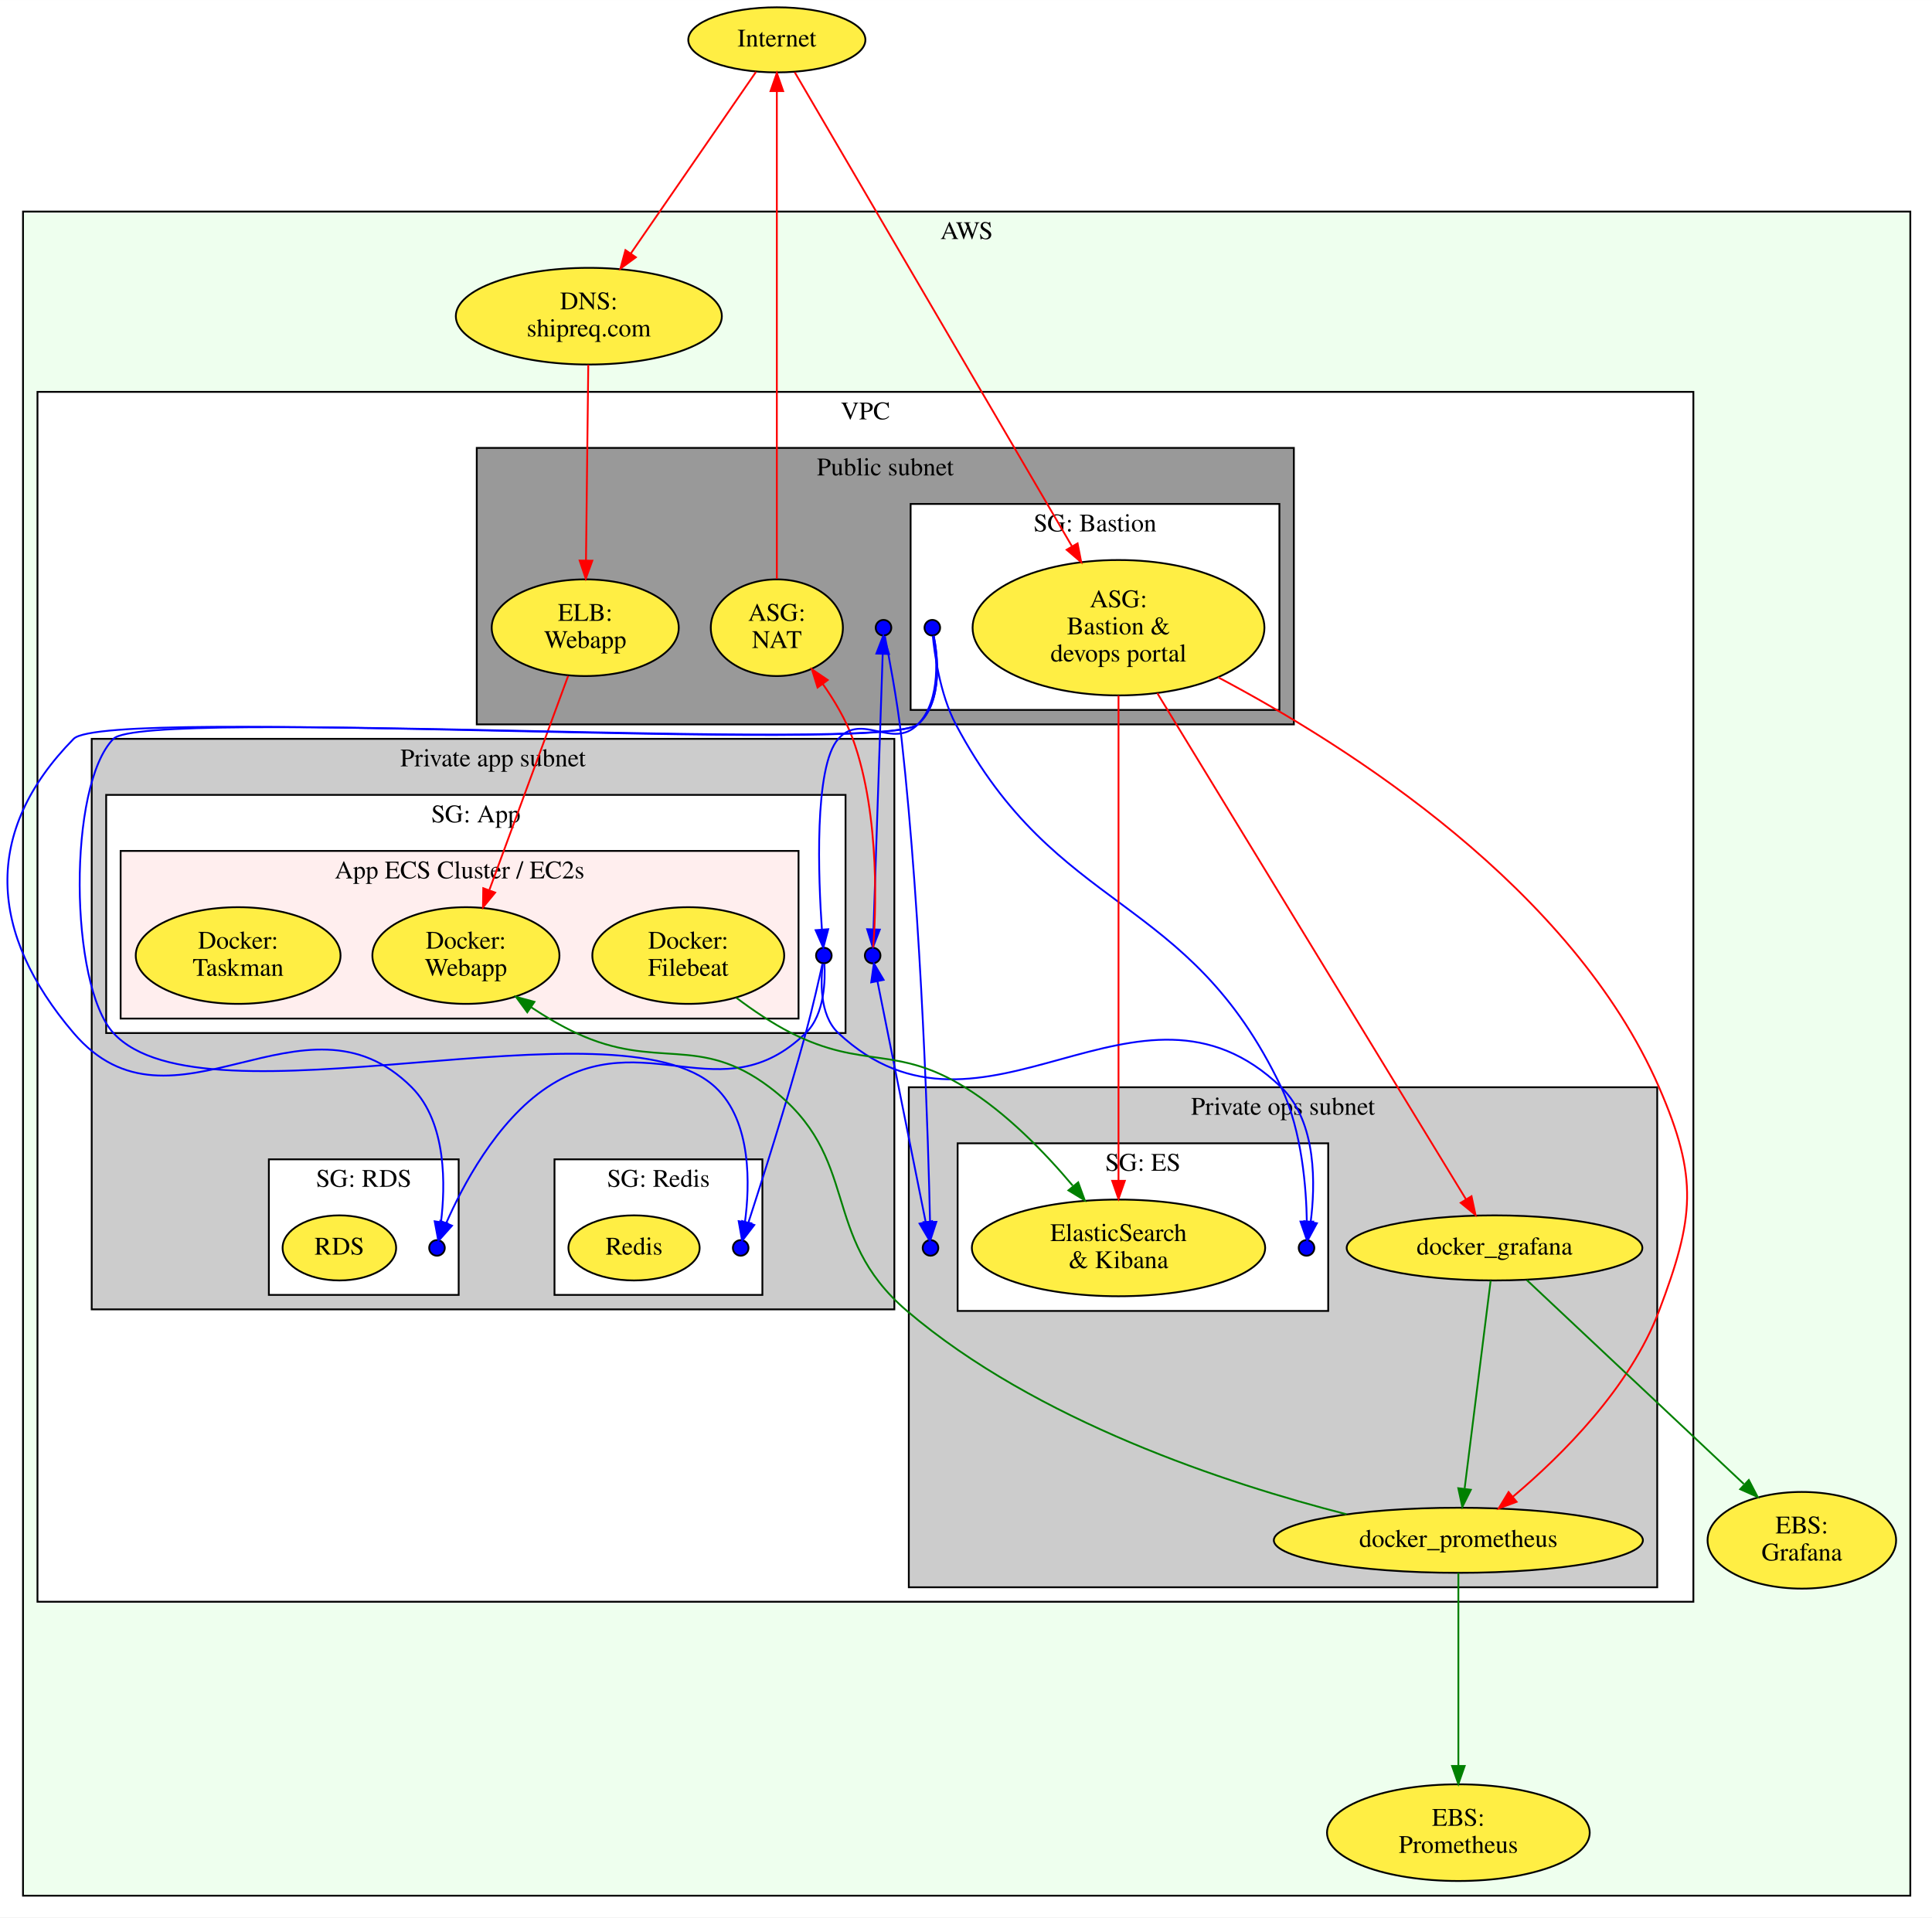
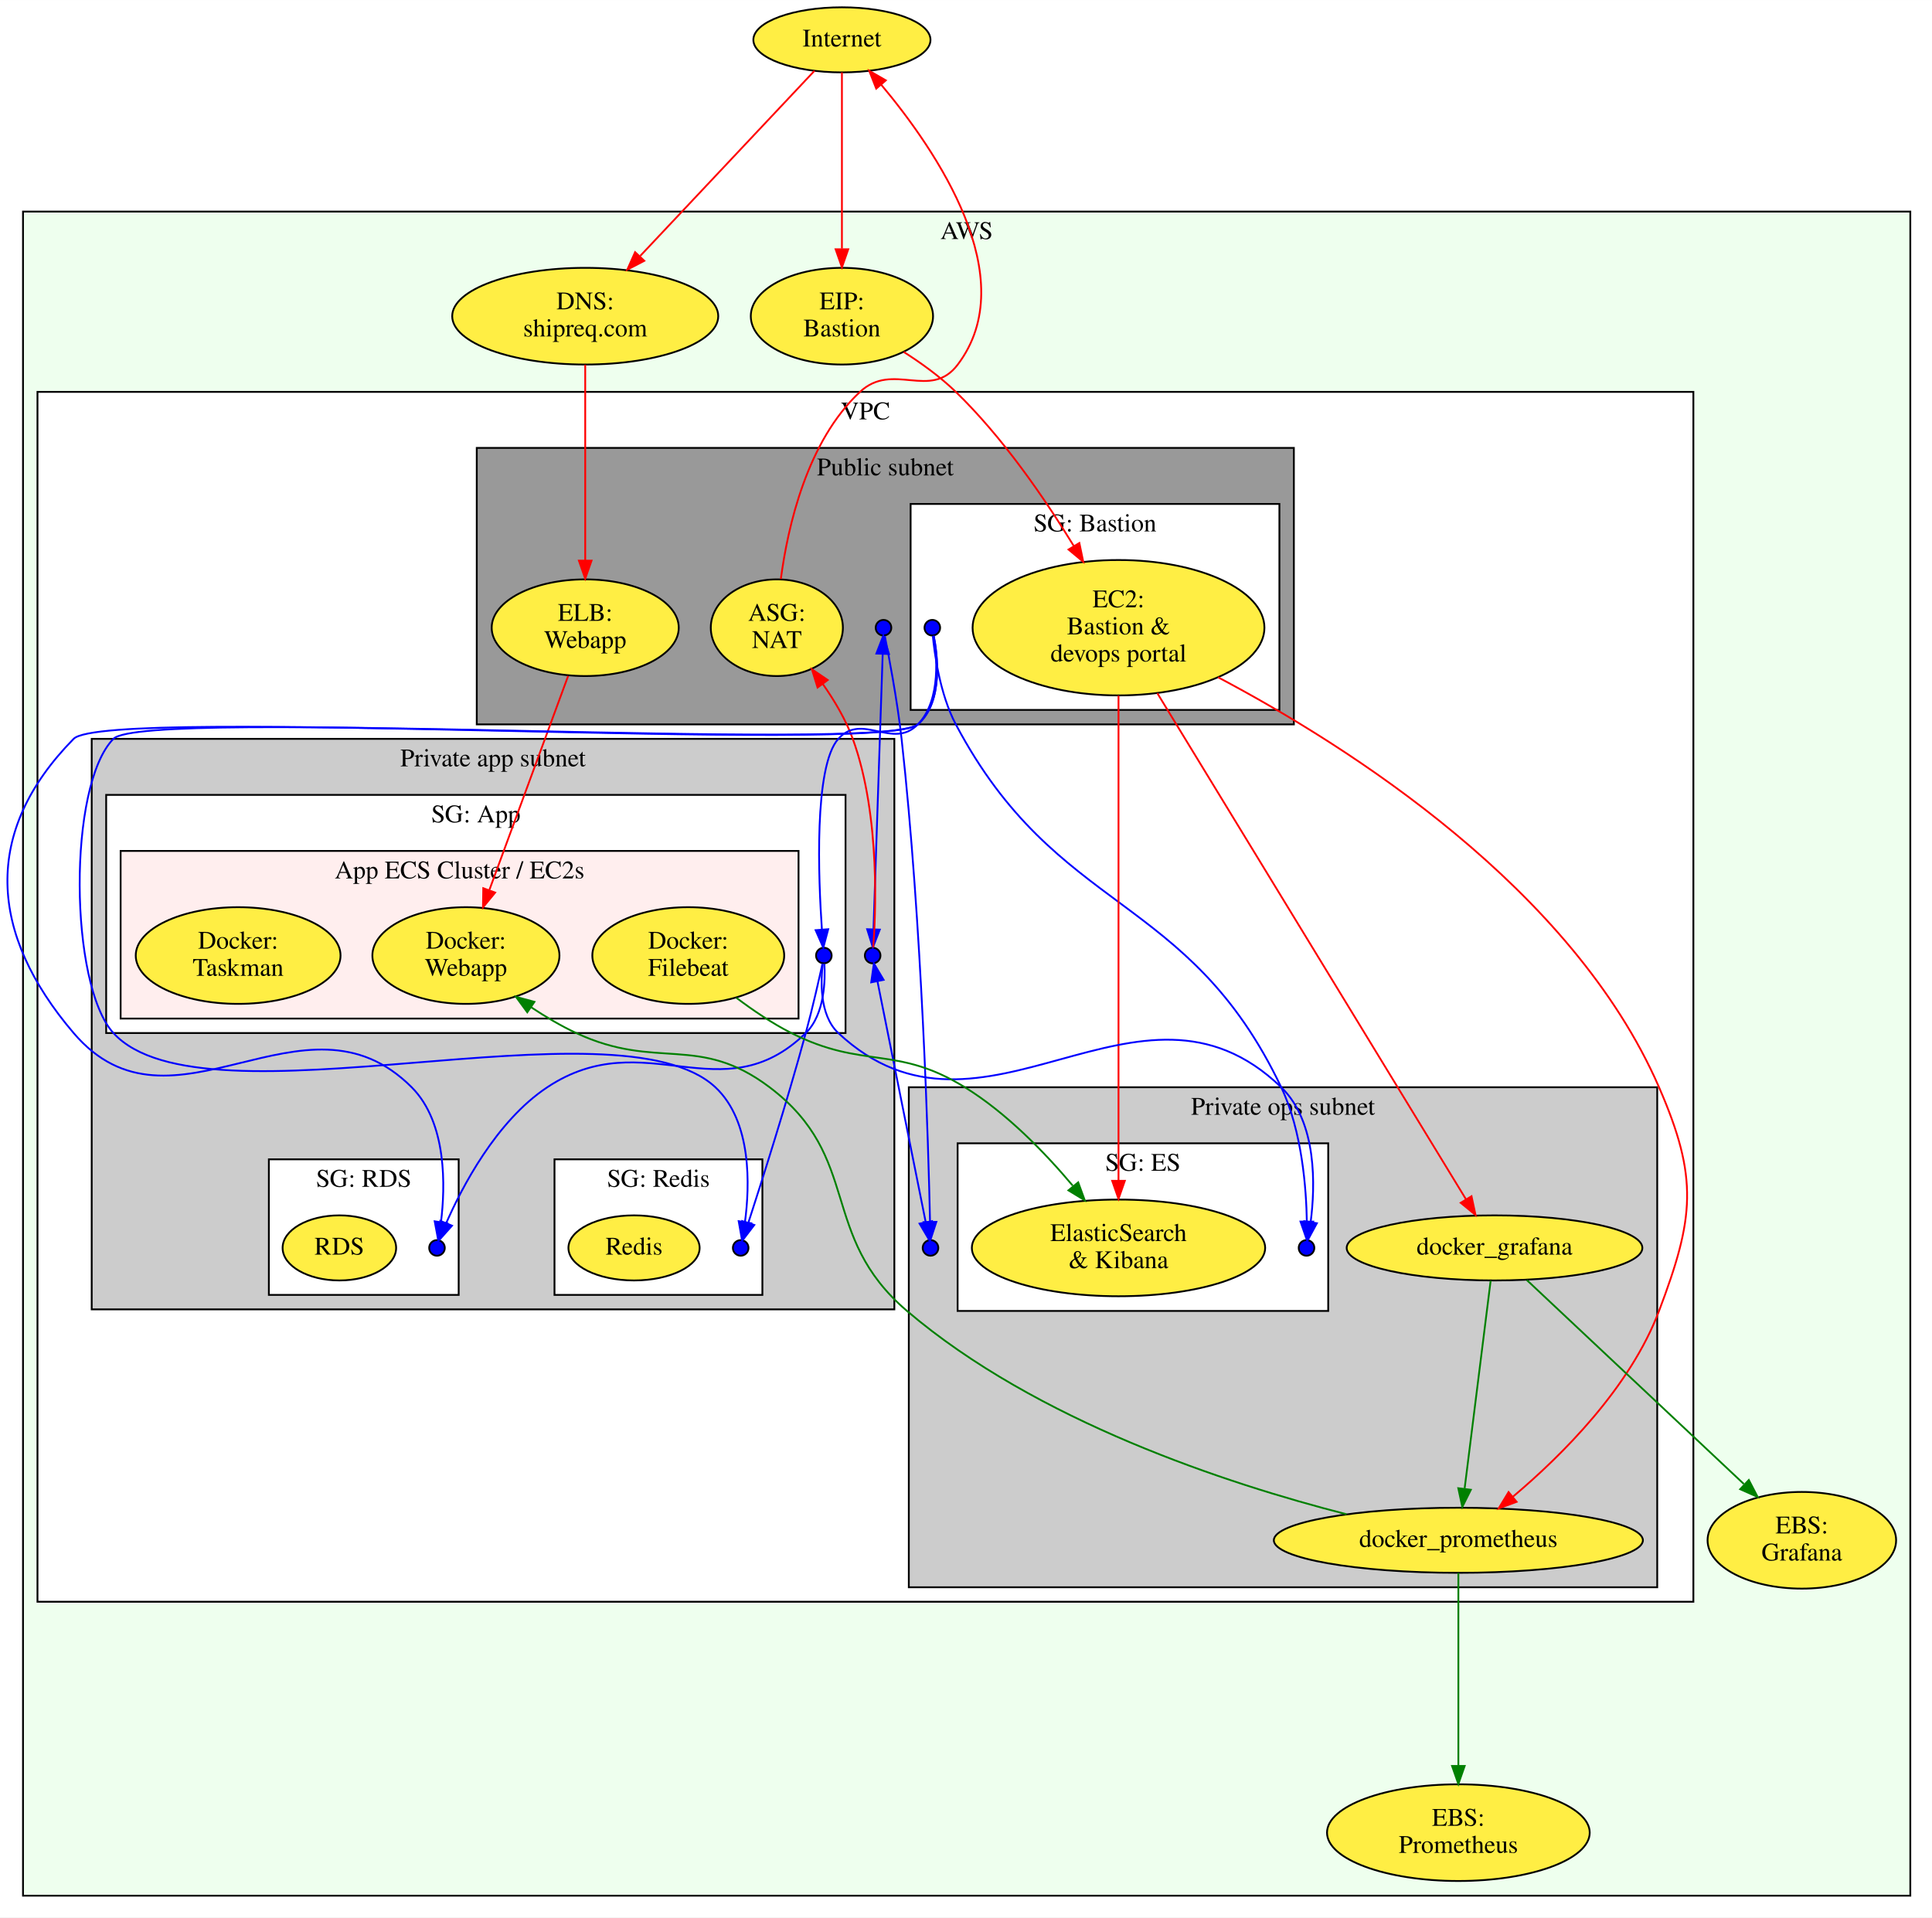
<svg xmlns="http://www.w3.org/2000/svg" width="1069pt" height="1061pt" viewBox="0.00 0.00 1068.73 1060.65">
  <g id="graph0" class="graph" transform="scale(1 1) rotate(0) translate(4 1056.65)">
    <polygon fill="white" stroke="transparent" points="-4,4 -4,-1056.65 1064.73,-1056.65 1064.73,4 -4,4" />
    <g id="clust1" class="cluster">
      <polygon fill="#eeffee" stroke="black" points="8.73,-8 8.73,-939.65 1052.73,-939.65 1052.73,-8 8.73,-8" />
      <text text-anchor="middle" x="530.73" y="-924.45" font-family="Times,serif" font-size="14.00">AWS</text>
    </g>
    <g id="clust2" class="cluster">
      <polygon fill="white" stroke="black" points="16.73,-170.61 16.73,-839.91 932.73,-839.91 932.73,-170.61 16.73,-170.61" />
      <text text-anchor="middle" x="474.73" y="-824.71" font-family="Times,serif" font-size="14.00">VPC</text>
    </g>
    <g id="clust3" class="cluster">
      <polygon fill="#999999" stroke="black" points="259.73,-655.96 259.73,-808.91 711.73,-808.91 711.73,-655.96 259.73,-655.96" />
      <text text-anchor="middle" x="485.73" y="-793.71" font-family="Times,serif" font-size="14.00">Public subnet</text>
    </g>
    <g id="clust4" class="cluster">
      <polygon fill="white" stroke="black" points="499.73,-663.96 499.73,-777.91 703.73,-777.91 703.73,-663.96 499.73,-663.96" />
      <text text-anchor="middle" x="601.73" y="-762.71" font-family="Times,serif" font-size="14.00">SG: Bastion</text>
    </g>
    <g id="clust5" class="cluster">
      <polygon fill="#cccccc" stroke="black" points="46.73,-332.35 46.73,-647.96 490.73,-647.96 490.73,-332.35 46.73,-332.35" />
      <text text-anchor="middle" x="268.73" y="-632.76" font-family="Times,serif" font-size="14.00">Private app subnet</text>
    </g>
    <g id="clust6" class="cluster">
      <polygon fill="white" stroke="black" points="144.73,-340.35 144.73,-415.35 249.73,-415.35 249.73,-340.35 144.73,-340.35" />
      <text text-anchor="middle" x="197.23" y="-400.15" font-family="Times,serif" font-size="14.00">SG: RDS</text>
    </g>
    <g id="clust7" class="cluster">
      <polygon fill="white" stroke="black" points="302.73,-340.35 302.73,-415.35 417.73,-415.35 417.73,-340.35 302.73,-340.35" />
      <text text-anchor="middle" x="360.23" y="-400.15" font-family="Times,serif" font-size="14.00">SG: Redis</text>
    </g>
    <g id="clust8" class="cluster">
      <polygon fill="white" stroke="black" points="54.73,-485.22 54.73,-616.96 463.73,-616.96 463.73,-485.22 54.73,-485.22" />
      <text text-anchor="middle" x="259.23" y="-601.76" font-family="Times,serif" font-size="14.00">SG: App</text>
    </g>
    <g id="clust9" class="cluster">
      <polygon fill="#ffeeee" stroke="black" points="62.73,-493.22 62.73,-585.96 437.73,-585.96 437.73,-493.22 62.73,-493.22" />
      <text text-anchor="middle" x="250.23" y="-570.76" font-family="Times,serif" font-size="14.00">App ECS Cluster / EC2s</text>
    </g>
    <g id="clust10" class="cluster">
      <polygon fill="#cccccc" stroke="black" points="498.73,-178.61 498.73,-455.22 912.73,-455.22 912.73,-178.61 498.73,-178.61" />
      <text text-anchor="middle" x="705.73" y="-440.02" font-family="Times,serif" font-size="14.00">Private ops subnet</text>
    </g>
    <g id="clust11" class="cluster">
      <polygon fill="white" stroke="black" points="525.73,-331.48 525.73,-424.22 730.73,-424.22 730.73,-331.48 525.73,-331.48" />
      <text text-anchor="middle" x="628.23" y="-409.02" font-family="Times,serif" font-size="14.00">SG: ES</text>
    </g>
    <g id="node1" class="node">
-       <ellipse fill="#ffee44" stroke="black" cx="425.73" cy="-1034.65" rx="48.99" ry="18" />
-       <text text-anchor="middle" x="425.73" y="-1030.95" font-family="Times,serif" font-size="14.00">Internet</text>
+       <ellipse fill="#ffee44" stroke="black" cx="461.73" cy="-1034.65" rx="48.99" ry="18" />
+       <text text-anchor="middle" x="461.73" y="-1030.95" font-family="Times,serif" font-size="14.00">Internet</text>
    </g>
    <g id="node2" class="node">
-       <ellipse fill="#ffee44" stroke="black" cx="321.73" cy="-881.78" rx="73.58" ry="26.74" />
-       <text text-anchor="middle" x="321.73" y="-885.58" font-family="Times,serif" font-size="14.00">DNS:</text>
-       <text text-anchor="middle" x="321.73" y="-870.58" font-family="Times,serif" font-size="14.00">shipreq.com</text>
+       <ellipse fill="#ffee44" stroke="black" cx="319.73" cy="-881.78" rx="73.58" ry="26.74" />
+       <text text-anchor="middle" x="319.73" y="-885.58" font-family="Times,serif" font-size="14.00">DNS:</text>
+       <text text-anchor="middle" x="319.73" y="-870.58" font-family="Times,serif" font-size="14.00">shipreq.com</text>
    </g>
    <g id="edge1" class="edge">
-       <path fill="none" stroke="red" d="M414.2,-1016.93C397.57,-992.81 366.49,-947.72 344.98,-916.51" />
-       <polygon fill="red" stroke="red" points="347.74,-914.36 339.19,-908.11 341.98,-918.33 347.74,-914.36" />
-     </g>
-     <g id="node7" class="node">
+       <path fill="none" stroke="red" d="M446.53,-1017.51C423.64,-993.19 379.86,-946.67 350.22,-915.18" />
+       <polygon fill="red" stroke="red" points="352.41,-912.41 343.01,-907.52 347.32,-917.2 352.41,-912.41" />
+     </g>
+     <g id="node5" class="node">
+       <ellipse fill="#ffee44" stroke="black" cx="461.73" cy="-881.78" rx="50.41" ry="26.74" />
+       <text text-anchor="middle" x="461.73" y="-885.58" font-family="Times,serif" font-size="14.00">EIP:</text>
+       <text text-anchor="middle" x="461.73" y="-870.58" font-family="Times,serif" font-size="14.00">Bastion</text>
+     </g>
+     <g id="edge4" class="edge">
+       <path fill="none" stroke="red" d="M461.73,-1016.64C461.73,-993.13 461.73,-950.12 461.73,-919.19" />
+       <polygon fill="red" stroke="red" points="465.23,-918.81 461.73,-908.81 458.23,-918.81 465.23,-918.81" />
+     </g>
+     <g id="node8" class="node">
      <ellipse fill="#ffee44" stroke="black" cx="425.73" cy="-709.44" rx="36.54" ry="26.74" />
      <text text-anchor="middle" x="425.73" y="-713.24" font-family="Times,serif" font-size="14.00">ASG:</text>
      <text text-anchor="middle" x="425.73" y="-698.24" font-family="Times,serif" font-size="14.00">NAT</text>
    </g>
    <g id="edge3" class="edge">
-       <path fill="none" stroke="red" d="M425.73,-1006.17C425.73,-944.69 425.73,-796.72 425.73,-736.55" />
-       <polygon fill="red" stroke="red" points="422.23,-1006.28 425.73,-1016.28 429.23,-1006.28 422.23,-1006.28" />
-     </g>
-     <g id="node9" class="node">
-       <ellipse fill="#ffee44" stroke="black" cx="614.73" cy="-709.44" rx="80.72" ry="37.45" />
-       <text text-anchor="middle" x="614.73" y="-720.74" font-family="Times,serif" font-size="14.00">ASG:</text>
-       <text text-anchor="middle" x="614.73" y="-705.74" font-family="Times,serif" font-size="14.00">Bastion &amp;</text>
-       <text text-anchor="middle" x="614.73" y="-690.74" font-family="Times,serif" font-size="14.00">devops portal</text>
-     </g>
-     <g id="edge4" class="edge">
-       <path fill="none" stroke="red" d="M435.62,-1016.73C464.03,-968.15 546.5,-827.11 588.9,-754.61" />
-       <polygon fill="red" stroke="red" points="592.08,-756.09 594.11,-745.69 586.04,-752.56 592.08,-756.09" />
-     </g>
-     <g id="node6" class="node">
+       <path fill="none" stroke="red" d="M483.43,-1009.87C514.01,-973.39 562.16,-902.85 525.73,-854.91 510.65,-835.08 489.95,-856.9 471.73,-839.91 442.5,-812.67 431.82,-765.65 427.94,-736.39" />
+       <polygon fill="red" stroke="red" points="480.71,-1007.67 476.84,-1017.53 486.02,-1012.23 480.71,-1007.67" />
+     </g>
+     <g id="node7" class="node">
      <ellipse fill="#ffee44" stroke="black" cx="319.73" cy="-709.44" rx="51.74" ry="26.74" />
      <text text-anchor="middle" x="319.73" y="-713.24" font-family="Times,serif" font-size="14.00">ELB:</text>
      <text text-anchor="middle" x="319.73" y="-698.24" font-family="Times,serif" font-size="14.00">Webapp</text>
    </g>
    <g id="edge2" class="edge">
-       <path fill="none" stroke="red" d="M321.42,-854.91C321.08,-826.02 320.53,-779.06 320.15,-746.56" />
-       <polygon fill="red" stroke="red" points="323.65,-746.51 320.03,-736.55 316.65,-746.59 323.65,-746.51" />
+       <path fill="none" stroke="red" d="M319.73,-854.91C319.73,-826.02 319.73,-779.06 319.73,-746.56" />
+       <polygon fill="red" stroke="red" points="323.23,-746.55 319.73,-736.55 316.23,-746.55 323.23,-746.55" />
    </g>
    <g id="node3" class="node">
      <ellipse fill="#ffee44" stroke="black" cx="802.73" cy="-42.87" rx="72.66" ry="26.74" />
      <text text-anchor="middle" x="802.73" y="-46.67" font-family="Times,serif" font-size="14.00">EBS:</text>
      <text text-anchor="middle" x="802.73" y="-31.67" font-family="Times,serif" font-size="14.00">Prometheus</text>
    </g>
    <g id="node4" class="node">
      <ellipse fill="#ffee44" stroke="black" cx="992.73" cy="-204.61" rx="52.15" ry="26.74" />
      <text text-anchor="middle" x="992.73" y="-208.41" font-family="Times,serif" font-size="14.00">EBS:</text>
      <text text-anchor="middle" x="992.73" y="-193.41" font-family="Times,serif" font-size="14.00">Grafana</text>
    </g>
-     <g id="node5" class="node">
+     <g id="node10" class="node">
+       <ellipse fill="#ffee44" stroke="black" cx="614.73" cy="-709.44" rx="80.72" ry="37.45" />
+       <text text-anchor="middle" x="614.73" y="-720.74" font-family="Times,serif" font-size="14.00">EC2:</text>
+       <text text-anchor="middle" x="614.73" y="-705.74" font-family="Times,serif" font-size="14.00">Bastion &amp;</text>
+       <text text-anchor="middle" x="614.73" y="-690.74" font-family="Times,serif" font-size="14.00">devops portal</text>
+     </g>
+     <g id="edge5" class="edge">
+       <path fill="none" stroke="red" d="M495.88,-862.02C505.78,-855.72 516.2,-848.17 524.73,-839.91 550.61,-814.85 573.67,-781.33 589.97,-754.68" />
+       <polygon fill="red" stroke="red" points="593.07,-756.3 595.23,-745.92 587.08,-752.69 593.07,-756.3" />
+     </g>
+     <g id="node6" class="node">
      <ellipse fill="blue" stroke="black" cx="484.73" cy="-709.44" rx="4.32" ry="4.32" />
    </g>
-     <g id="node10" class="node">
+     <g id="node11" class="node">
      <ellipse fill="blue" stroke="black" cx="478.73" cy="-528.09" rx="4.32" ry="4.32" />
    </g>
-     <g id="edge10" class="edge">
+     <g id="edge11" class="edge">
      <path fill="none" stroke="blue" d="M484.27,-694.63C483.15,-661.21 480.31,-576.29 479.19,-542.89" />
      <polygon fill="blue" stroke="blue" points="480.78,-695.14 484.61,-705.01 487.78,-694.9 480.78,-695.14" />
      <polygon fill="blue" stroke="blue" points="482.68,-542.43 478.84,-532.55 475.68,-542.66 482.68,-542.43" />
    </g>
-     <g id="node19" class="node">
+     <g id="node20" class="node">
      <ellipse fill="blue" stroke="black" cx="510.73" cy="-366.35" rx="4.32" ry="4.32" />
    </g>
-     <g id="edge11" class="edge">
+     <g id="edge12" class="edge">
      <path fill="none" stroke="blue" d="M485.45,-704.91C487.31,-695.63 492.31,-669.75 494.73,-647.96 506.08,-545.56 509.59,-421.18 510.47,-380.74" />
      <polygon fill="blue" stroke="blue" points="513.97,-380.76 510.67,-370.7 506.97,-380.62 513.97,-380.76" />
    </g>
-     <g id="node17" class="node">
+     <g id="node18" class="node">
      <ellipse fill="#ffee44" stroke="black" cx="253.73" cy="-528.09" rx="51.74" ry="26.74" />
      <text text-anchor="middle" x="253.73" y="-531.89" font-family="Times,serif" font-size="14.00">Docker:</text>
      <text text-anchor="middle" x="253.73" y="-516.89" font-family="Times,serif" font-size="14.00">Webapp</text>
    </g>
-     <g id="edge8" class="edge">
+     <g id="edge9" class="edge">
      <path fill="none" stroke="red" d="M310.27,-682.74C298.85,-651.71 279.58,-599.35 266.76,-564.51" />
      <polygon fill="red" stroke="red" points="269.9,-562.91 263.17,-554.74 263.33,-565.33 269.9,-562.91" />
    </g>
-     <g id="edge9" class="edge">
+     <g id="edge10" class="edge">
      <path fill="none" stroke="red" d="M451.09,-678.39C457.59,-669.17 463.84,-658.63 467.73,-647.96 483.49,-604.73 480.19,-547.09 479.03,-532.54" />
      <polygon fill="red" stroke="red" points="448.26,-676.34 445.11,-686.46 453.88,-680.51 448.26,-676.34" />
    </g>
-     <g id="node8" class="node">
+     <g id="node9" class="node">
      <ellipse fill="blue" stroke="black" cx="511.73" cy="-709.44" rx="4.32" ry="4.32" />
    </g>
-     <g id="node11" class="node">
+     <g id="node12" class="node">
      <ellipse fill="blue" stroke="black" cx="237.73" cy="-366.35" rx="4.32" ry="4.32" />
    </g>
-     <g id="edge17" class="edge">
+     <g id="edge18" class="edge">
      <path fill="none" stroke="blue" d="M512.51,-704.92C514.42,-695.33 518.16,-668.58 503.73,-655.96 484.19,-638.88 54.92,-666.47 36.73,-647.96 -13.98,-596.38 -10.19,-540.27 36.73,-485.22 91.33,-421.16 164.24,-514.77 223.73,-455.22 243.43,-435.5 242.31,-399.91 239.94,-380.63" />
      <polygon fill="blue" stroke="blue" points="243.38,-380 238.4,-370.65 236.46,-381.06 243.38,-380" />
    </g>
-     <g id="node13" class="node">
+     <g id="node14" class="node">
      <ellipse fill="blue" stroke="black" cx="405.73" cy="-366.35" rx="4.32" ry="4.32" />
    </g>
-     <g id="edge18" class="edge">
+     <g id="edge19" class="edge">
      <path fill="none" stroke="blue" d="M512.51,-704.93C514.42,-695.34 518.15,-668.58 503.73,-655.96 485.12,-639.68 76.05,-665.6 58.73,-647.96 33.39,-622.16 34.33,-511.92 58.73,-485.22 108.85,-430.38 337.43,-505.94 391.73,-455.22 412.1,-436.19 410.71,-400.32 408.11,-380.81" />
      <polygon fill="blue" stroke="blue" points="411.52,-380 406.45,-370.7 404.62,-381.13 411.52,-380" />
    </g>
-     <g id="node15" class="node">
+     <g id="node16" class="node">
      <ellipse fill="blue" stroke="black" cx="451.73" cy="-528.09" rx="4.32" ry="4.32" />
    </g>
-     <g id="edge16" class="edge">
+     <g id="edge17" class="edge">
      <path fill="none" stroke="blue" d="M512.4,-705.04C514.02,-695.76 517.09,-669.71 503.73,-655.96 489.87,-641.71 472.97,-662.78 459.73,-647.96 446.11,-632.71 448.75,-570.11 450.66,-542.4" />
      <polygon fill="blue" stroke="blue" points="454.15,-542.65 451.43,-532.41 447.18,-542.12 454.15,-542.65" />
    </g>
-     <g id="node20" class="node">
+     <g id="node21" class="node">
      <ellipse fill="blue" stroke="black" cx="718.73" cy="-366.35" rx="4.32" ry="4.32" />
    </g>
-     <g id="edge19" class="edge">
+     <g id="edge20" class="edge">
      <path fill="none" stroke="blue" d="M512.01,-704.92C512.83,-696.16 515.77,-672.88 524.73,-655.96 580.8,-550.05 653.2,-563.41 704.73,-455.22 716.33,-430.86 718.62,-398.84 718.9,-380.95" />
      <polygon fill="blue" stroke="blue" points="722.4,-380.9 718.86,-370.91 715.4,-380.92 722.4,-380.9" />
    </g>
-     <g id="node21" class="node">
+     <g id="node22" class="node">
      <ellipse fill="#ffee44" stroke="black" cx="614.73" cy="-366.35" rx="81.13" ry="26.74" />
      <text text-anchor="middle" x="614.73" y="-370.15" font-family="Times,serif" font-size="14.00">ElasticSearch</text>
      <text text-anchor="middle" x="614.73" y="-355.15" font-family="Times,serif" font-size="14.00">&amp; Kibana</text>
    </g>
-     <g id="edge5" class="edge">
+     <g id="edge6" class="edge">
      <path fill="none" stroke="red" d="M614.73,-671.93C614.73,-606.33 614.73,-469.23 614.73,-403.72" />
      <polygon fill="red" stroke="red" points="618.23,-403.47 614.73,-393.47 611.23,-403.47 618.23,-403.47" />
    </g>
-     <g id="node22" class="node">
+     <g id="node23" class="node">
      <ellipse fill="#ffee44" stroke="black" cx="802.73" cy="-204.61" rx="102.08" ry="18" />
      <text text-anchor="middle" x="802.73" y="-200.91" font-family="Times,serif" font-size="14.00">docker_prometheus</text>
    </g>
-     <g id="edge6" class="edge">
+     <g id="edge7" class="edge">
      <path fill="none" stroke="red" d="M669.77,-682.03C742.19,-643.74 865.88,-565.15 913.73,-455.22 935.68,-404.79 933.17,-382.92 913.73,-331.48 897.67,-289 860.02,-251.58 833.02,-228.82" />
      <polygon fill="red" stroke="red" points="834.96,-225.88 825.01,-222.23 830.51,-231.29 834.96,-225.88" />
    </g>
-     <g id="node23" class="node">
+     <g id="node24" class="node">
      <ellipse fill="#ffee44" stroke="black" cx="822.73" cy="-366.35" rx="81.79" ry="18" />
      <text text-anchor="middle" x="822.73" y="-362.65" font-family="Times,serif" font-size="14.00">docker_grafana</text>
    </g>
-     <g id="edge7" class="edge">
+     <g id="edge8" class="edge">
      <path fill="none" stroke="red" d="M636.2,-673.22C678.16,-604.41 770.14,-453.58 807,-393.15" />
      <polygon fill="red" stroke="red" points="810,-394.94 812.22,-384.58 804.03,-391.29 810,-394.94" />
    </g>
-     <g id="edge12" class="edge">
+     <g id="edge13" class="edge">
      <path fill="none" stroke="blue" d="M481.37,-513.91C487.37,-483.93 502.01,-410.88 508.05,-380.72" />
      <polygon fill="blue" stroke="blue" points="477.93,-513.26 479.4,-523.75 484.79,-514.64 477.93,-513.26" />
      <polygon fill="blue" stroke="blue" points="511.53,-381.16 510.06,-370.67 504.67,-379.79 511.53,-381.16" />
    </g>
-     <g id="node12" class="node">
+     <g id="node13" class="node">
      <ellipse fill="#ffee44" stroke="black" cx="183.73" cy="-366.35" rx="31.4" ry="18" />
      <text text-anchor="middle" x="183.73" y="-362.65" font-family="Times,serif" font-size="14.00">RDS</text>
    </g>
-     <g id="node14" class="node">
+     <g id="node15" class="node">
      <ellipse fill="#ffee44" stroke="black" cx="346.73" cy="-366.35" rx="36.29" ry="18" />
      <text text-anchor="middle" x="346.73" y="-362.65" font-family="Times,serif" font-size="14.00">Redis</text>
    </g>
-     <g id="edge13" class="edge">
+     <g id="edge14" class="edge">
      <path fill="none" stroke="blue" d="M452.04,-523.45C452.52,-515.34 452.44,-495.64 441.73,-485.22 395.18,-439.94 352.85,-491.1 298.73,-455.22 270.39,-436.44 251.39,-399.59 242.86,-380.12" />
      <polygon fill="blue" stroke="blue" points="246.04,-378.64 238.99,-370.74 239.57,-381.31 246.04,-378.64" />
    </g>
-     <g id="edge14" class="edge">
+     <g id="edge15" class="edge">
      <path fill="none" stroke="blue" d="M450.97,-523.6C449.39,-516.39 445.57,-499.36 441.73,-485.22 431.26,-446.72 416.95,-401.78 409.94,-380.2" />
      <polygon fill="blue" stroke="blue" points="413.24,-379.03 406.8,-370.61 406.58,-381.2 413.24,-379.03" />
    </g>
-     <g id="edge15" class="edge">
+     <g id="edge16" class="edge">
      <path fill="none" stroke="blue" d="M451.16,-523.41C450.11,-515.2 448.92,-495.33 459.73,-485.22 539.85,-410.29 625.77,-531.38 704.73,-455.22 724.79,-435.87 723.53,-400.13 721.03,-380.73" />
      <polygon fill="blue" stroke="blue" points="724.46,-380 719.43,-370.67 717.55,-381.1 724.46,-380" />
    </g>
-     <g id="node16" class="node">
+     <g id="node17" class="node">
      <ellipse fill="#ffee44" stroke="black" cx="376.73" cy="-528.09" rx="53.07" ry="26.74" />
      <text text-anchor="middle" x="376.73" y="-531.89" font-family="Times,serif" font-size="14.00">Docker:</text>
      <text text-anchor="middle" x="376.73" y="-516.89" font-family="Times,serif" font-size="14.00">Filebeat</text>
    </g>
-     <g id="edge20" class="edge">
+     <g id="edge21" class="edge">
      <path fill="none" stroke="green" d="M403.37,-504.7C412.56,-497.76 423.21,-490.54 433.73,-485.22 473.62,-465.05 491.68,-478.68 529.73,-455.22 552.76,-441.02 573.93,-419.18 589.38,-400.82" />
      <polygon fill="green" stroke="green" points="592.43,-402.62 596.07,-392.67 587.02,-398.18 592.43,-402.62" />
    </g>
-     <g id="edge23" class="edge">
+     <g id="edge24" class="edge">
      <path fill="none" stroke="green" d="M289.75,-499.52C297.69,-494.26 306.27,-489.18 314.73,-485.22 359.47,-464.3 382.31,-484.98 421.73,-455.22 473.24,-416.33 448.6,-373.34 497.73,-331.48 569.34,-270.46 674.61,-235.92 740.87,-219.01" />
      <polygon fill="green" stroke="green" points="287.68,-496.69 281.42,-505.24 291.64,-502.47 287.68,-496.69" />
    </g>
-     <g id="node18" class="node">
+     <g id="node19" class="node">
      <ellipse fill="#ffee44" stroke="black" cx="127.73" cy="-528.09" rx="56.64" ry="26.74" />
      <text text-anchor="middle" x="127.73" y="-531.89" font-family="Times,serif" font-size="14.00">Docker:</text>
      <text text-anchor="middle" x="127.73" y="-516.89" font-family="Times,serif" font-size="14.00">Taskman</text>
    </g>
-     <g id="edge21" class="edge">
+     <g id="edge22" class="edge">
      <path fill="none" stroke="green" d="M802.73,-186.52C802.73,-161.24 802.73,-113.31 802.73,-80.03" />
      <polygon fill="green" stroke="green" points="806.23,-79.78 802.73,-69.78 799.23,-79.78 806.23,-79.78" />
    </g>
-     <g id="edge22" class="edge">
+     <g id="edge23" class="edge">
      <path fill="none" stroke="green" d="M840.6,-348.56C869.05,-321.82 925.05,-269.2 960.6,-235.8" />
      <polygon fill="green" stroke="green" points="963.4,-237.97 968.29,-228.57 958.61,-232.87 963.4,-237.97" />
    </g>
-     <g id="edge24" class="edge">
+     <g id="edge25" class="edge">
      <path fill="none" stroke="green" d="M820.59,-348.26C817.15,-320.78 810.35,-266.52 806.21,-233.41" />
      <polygon fill="green" stroke="green" points="809.63,-232.55 804.91,-223.07 802.68,-233.42 809.63,-232.55" />
    </g>
  </g>
</svg>
